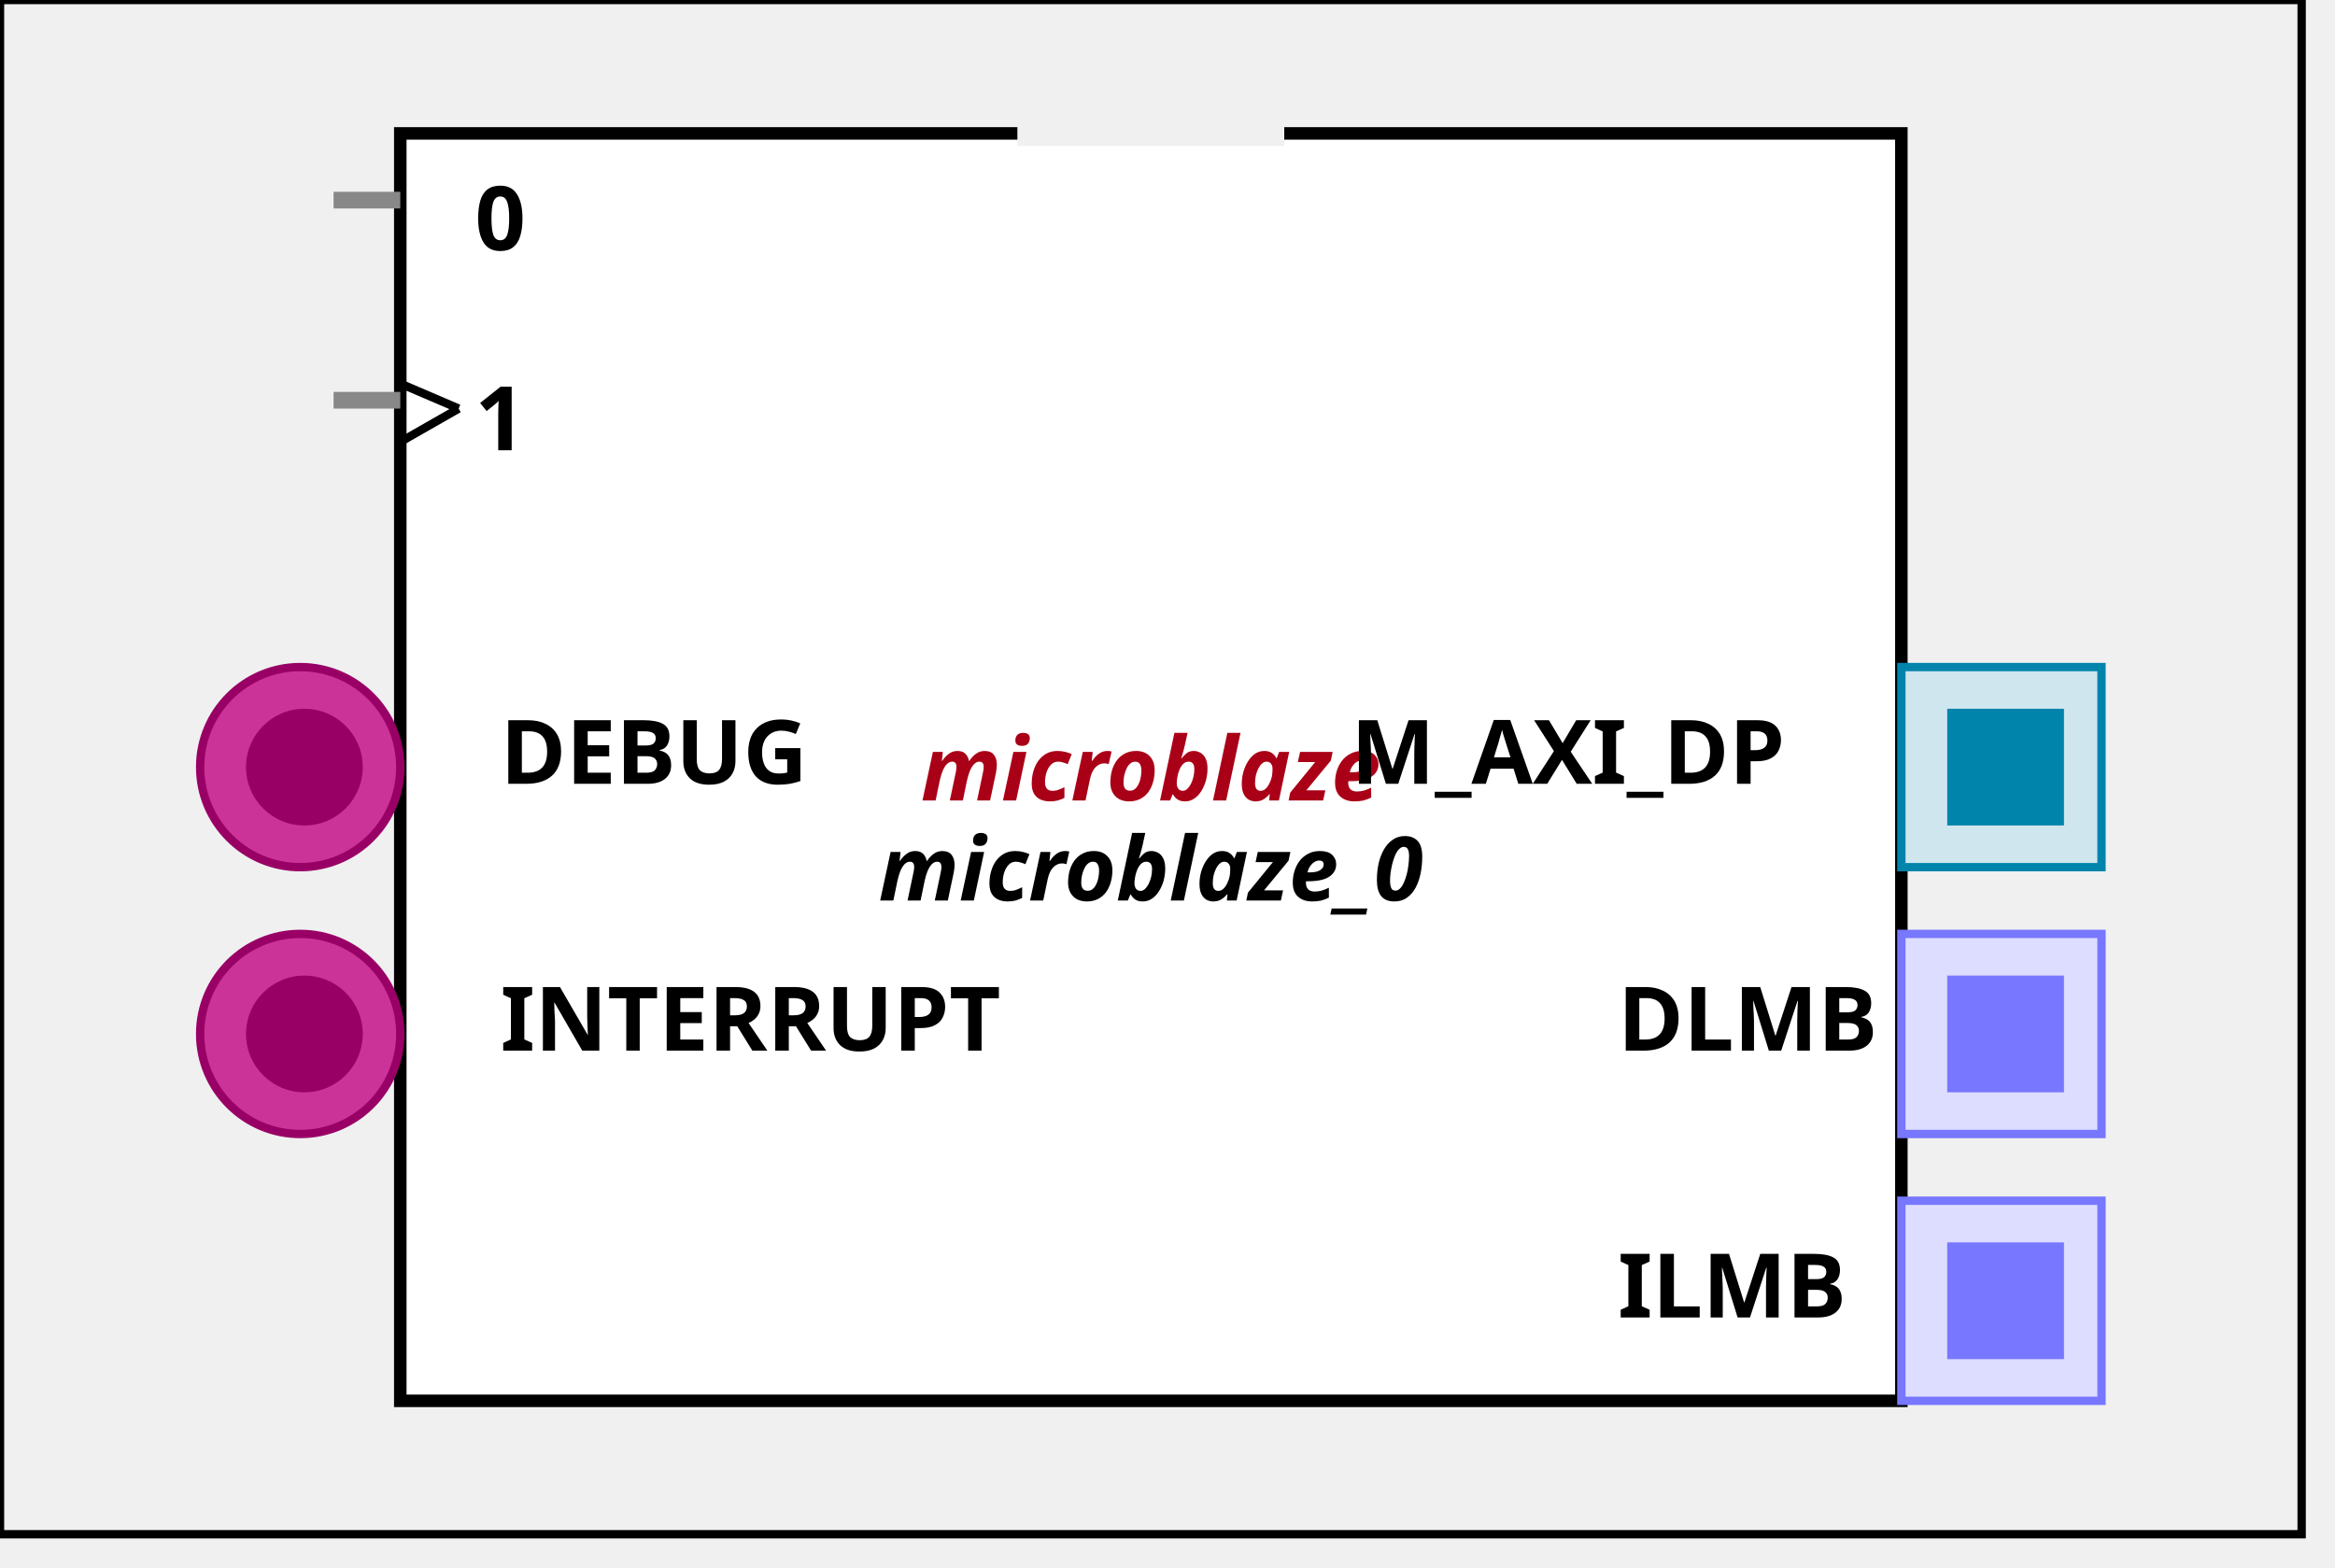
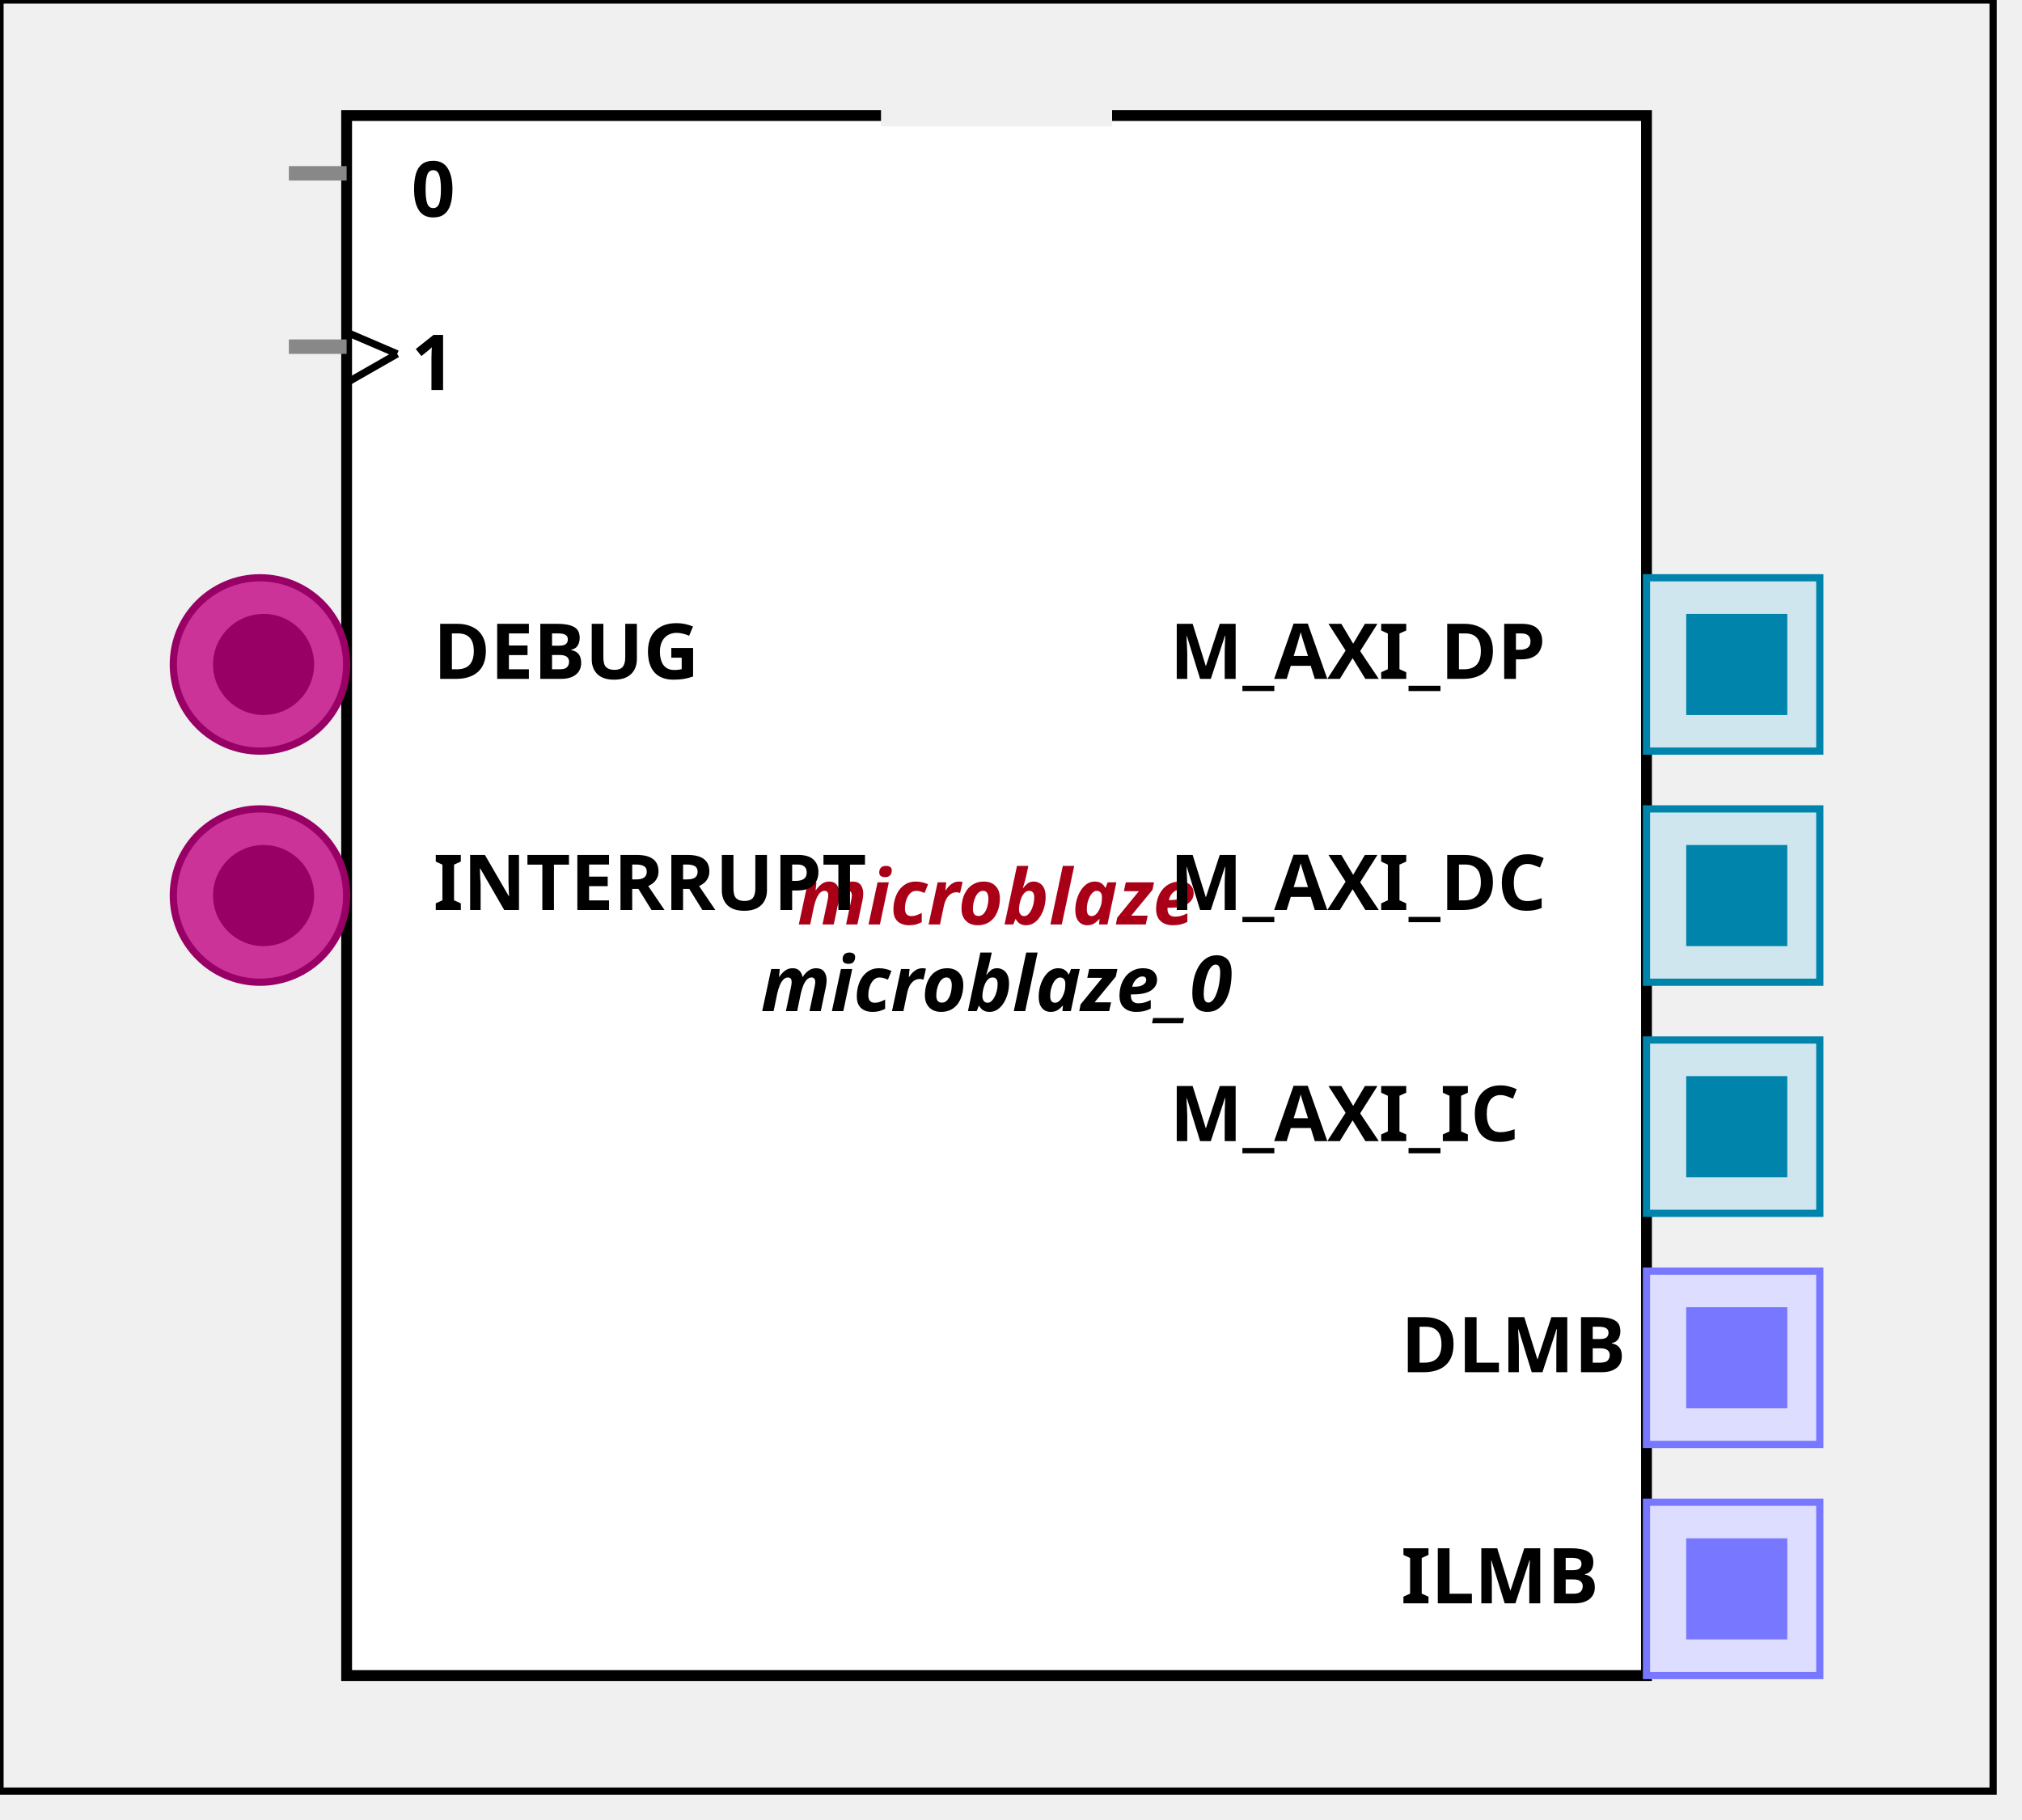
- <svg xmlns:xlink="http://www.w3.org/1999/xlink" width="280" height="188">
+ <svg xmlns:xlink="http://www.w3.org/1999/xlink" width="280" height="252">
  <defs>
    <g id="AXI_BifLabel">
      <rect x="0" y="0" rx="3" ry="3" width="32" height="16" style="fill:#0084AB; stroke:black; stroke-width:1" />
    </g>
    <g id="AXI_busconn_SLAVE">
      <circle cx="12" cy="12" r="12" style="fill:#D0E6EF; stroke:#0084AB; stroke-width:1" />
      <circle cx="12.5" cy="12" r="7" style="fill:#0084AB; stroke:none;" />
    </g>
    <g id="AXI_busconn_MASTER">
      <rect x="0" y="0" width="24" height="24" style="fill:#D0E6EF; stroke:#0084AB; stroke-width:1" />
      <rect x="5.5" y="5" width="14" height="14" style="fill:#0084AB; stroke:none;" />
    </g>
    <g id="XIL_BifLabel">
      <rect x="0" y="0" rx="3" ry="3" width="32" height="16" style="fill:#990066; stroke:black; stroke-width:1" />
    </g>
    <g id="XIL_busconn_TARGET">
      <circle cx="12" cy="12" r="12" style="fill:#CC3399; stroke:#990066; stroke-width:1" />
      <circle cx="12.5" cy="12" r="7" style="fill:#990066; stroke:none;" />
    </g>
    <g id="XIL_busconn_INITIATOR">
      <rect x="0" y="0" width="24" height="24" style="fill:#CC3399; stroke:#990066; stroke-width:1" />
      <rect x="5.5" y="5" width="14" height="14" style="fill:#990066; stroke:none;" />
    </g>
    <g id="LMB_BifLabel">
      <rect x="0" y="0" rx="3" ry="3" width="32" height="16" style="fill:#7777FF; stroke:black; stroke-width:1" />
    </g>
    <g id="LMB_busconn_SLAVE">
      <circle cx="12" cy="12" r="12" style="fill:#DDDDFF; stroke:#7777FF; stroke-width:1" />
      <circle cx="12.5" cy="12" r="7" style="fill:#7777FF; stroke:none;" />
    </g>
    <g id="LMB_busconn_MASTER">
      <rect x="0" y="0" width="24" height="24" style="fill:#DDDDFF; stroke:#7777FF; stroke-width:1" />
      <rect x="5.5" y="5" width="14" height="14" style="fill:#7777FF; stroke:none;" />
    </g>
    <g id="KEY_BifLabel">
      <rect x="0" y="0" rx="3" ry="3" width="32" height="16" style="fill:#444444; stroke:black; stroke-width:1" />
    </g>
    <g id="KEY_busconn_SLAVE">
      <circle cx="12" cy="12" r="12" style="fill:#888888; stroke:#444444; stroke-width:1" />
      <circle cx="12.5" cy="12" r="7" style="fill:#444444; stroke:none;" />
    </g>
    <g id="KEY_busconn_MASTER">
      <rect x="0" y="0" width="24" height="24" style="fill:#888888; stroke:#444444; stroke-width:1" />
      <rect x="5.5" y="5" width="14" height="14" style="fill:#444444; stroke:none;" />
    </g>
    <g id="KEY_busconn_MASTER_SLAVE">
      <circle cx="12" cy="12" r="12" style="fill:#888888; stroke:#444444; stroke-width:1" />
      <circle cx="12.5" cy="12" r="7" style="fill:#444444; stroke:none;" />
      <rect x="0" y="12" width="24" height="12" style="fill:#888888; stroke:#444444; stroke-width:1" />
      <rect x="5.5" y="12" width="14" height="7" style="fill:#444444; stroke:none;" />
    </g>
    <g id="KEY_busconn_TARGET">
      <circle cx="12" cy="12" r="12" style="fill:#888888; stroke:#444444; stroke-width:1" />
      <circle cx="12.5" cy="12" r="7" style="fill:#444444; stroke:none;" />
    </g>
    <g id="KEY_busconn_INITIATOR">
      <rect x="0" y="0" width="24" height="24" style="fill:#888888; stroke:#444444; stroke-width:1" />
      <rect x="5.5" y="5" width="14" height="14" style="fill:#444444; stroke:none;" />
    </g>
    <g id="KEY_busconn_MONITOR">
      <rect x="0" y="0.5" width="24" height="7" style="fill:#444444; stroke:none;" />
      <rect x="0" y="16" width="24" height="7" style="fill:#444444; stroke:none;" />
    </g>
    <g id="KEY_busconn_USER">
      <circle cx="12" cy="12" r="12" style="fill:#888888; stroke:#444444; stroke-width:1" />
      <circle cx="12.5" cy="12" r="7" style="fill:#444444; stroke:none;" />
    </g>
    <g id="KEY_busconn_TRANSPARENT">
      <circle cx="12" cy="12" r="12" style="fill:#FFFFFF; stroke:#444444; stroke-width:1" />
      <circle cx="12.5" cy="12" r="7" style="fill:#FFFFFF; stroke:none;" />
    </g>
    <g id="HCurve" overflow="visible">
      <path d="m 0  0,      a 16 16, 0,0,0, 32,0,     z" style="fill:#F0F0F0;fill-opacity:1;stroke:black;stroke-width:1.5" />
      <line x1="0" y1="0" x2="32" y2="0" style="stroke:#F0F0F0;stroke-width:3" />
    </g>
    <g id="IPD_StandardBody">
-       <rect x="0" y="0" width="276" height="184" style="fill:#F0F0F0;fill-opacity: 1.0; stroke:#000000; stroke-width:1" />
-       <rect x="48" y="16" width="180" height="152" style="fill:#FFFFFF; fill-opacity: 1.0; stroke:#000000; stroke-width:1.5" />
+       <rect x="0" y="0" width="276" height="248" style="fill:#F0F0F0;fill-opacity: 1.0; stroke:#000000; stroke-width:1" />
+       <rect x="48" y="16" width="180" height="216" style="fill:#FFFFFF; fill-opacity: 1.0; stroke:#000000; stroke-width:1.5" />
      <use x="122" y="16" xlink:href="#HCurve" />
    </g>
    <g id="IPD_PORT">
      <rect width="8" height="8" style="fill:#888888;stroke-width:1;stroke:black;" />
    </g>
    <g id="IPD_SPort">
      <line x1="0" y1="0" x2="8" y2="0" style="stroke:#888888;stroke-width:2;stroke-opacity:1" />
    </g>
    <g id="IPD_PortClk">
      <line x1="0" y1="0" x2="7" y2="3" style="stroke:#000000;stroke-width:1;stroke-opacity:1" />
      <line x1="7" y1="3" x2="0" y2="7" style="stroke:#000000;stroke-width:1;stroke-opacity:1" />
    </g>
  </defs>
  <use x="0" y="0" xlink:href="#IPD_StandardBody" />
-   <text x="138" y="96" fill="#AA0017" stroke="none" font-size="8pt" font-style="italic" font-weight="bold" text-anchor="middle" font-family="Verdana Arial Helvetica san-serif">microblaze</text>
-   <text x="138" y="108" fill="#000000" stroke="none" font-size="8pt" font-style="italic" font-weight="bold" text-anchor="middle" font-family="Courier Arial Helvetica san-serif">microblaze_0</text>
+   <text x="138" y="128" fill="#AA0017" stroke="none" font-size="8pt" font-style="italic" font-weight="bold" text-anchor="middle" font-family="Verdana Arial Helvetica san-serif">microblaze</text>
+   <text x="138" y="140" fill="#000000" stroke="none" font-size="8pt" font-style="italic" font-weight="bold" text-anchor="middle" font-family="Courier Arial Helvetica san-serif">microblaze_0</text>
  <use x="40" y="24" xlink:href="#IPD_SPort" />
  <text x="60" y="30" fill="#000000" stroke="none" font-size="8pt" font-style="normal" font-weight="bold" text-anchor="middle" font-family="Verdana Arial Helvetica san-serif">0</text>
  <use x="40" y="48" xlink:href="#IPD_SPort" />
  <use x="48" y="46" xlink:href="#IPD_PortClk" />
  <text x="60" y="54" fill="#000000" stroke="none" font-size="8pt" font-style="normal" font-weight="bold" text-anchor="middle" font-family="Verdana Arial Helvetica san-serif">1</text>
  <use x="24" y="80" xlink:href="#XIL_busconn_TARGET" />
  <text x="60" y="94" fill="#000000" stroke="none" font-size="8pt" font-style="normal" font-weight="bold" font-family="Verdana Arial Helvetica san-serif">DEBUG</text>
  <use x="24" y="112" xlink:href="#XIL_busconn_TARGET" />
  <text x="60" y="126" fill="#000000" stroke="none" font-size="8pt" font-style="normal" font-weight="bold" font-family="Verdana Arial Helvetica san-serif">INTERRUPT</text>
  <use x="228" y="80" xlink:href="#AXI_busconn_MASTER" />
  <text x="162" y="94" fill="#000000" stroke="none" font-size="8pt" font-style="normal" font-weight="bold" font-family="Verdana Arial Helvetica san-serif">M_AXI_DP</text>
-   <use x="228" y="112" xlink:href="#LMB_busconn_MASTER" />
-   <text x="194" y="126" fill="#000000" stroke="none" font-size="8pt" font-style="normal" font-weight="bold" font-family="Verdana Arial Helvetica san-serif">DLMB</text>
-   <use x="228" y="144" xlink:href="#LMB_busconn_MASTER" />
-   <text x="194" y="158" fill="#000000" stroke="none" font-size="8pt" font-style="normal" font-weight="bold" font-family="Verdana Arial Helvetica san-serif">ILMB</text>
+   <use x="228" y="112" xlink:href="#AXI_busconn_MASTER" />
+   <text x="162" y="126" fill="#000000" stroke="none" font-size="8pt" font-style="normal" font-weight="bold" font-family="Verdana Arial Helvetica san-serif">M_AXI_DC</text>
+   <use x="228" y="144" xlink:href="#AXI_busconn_MASTER" />
+   <text x="162" y="158" fill="#000000" stroke="none" font-size="8pt" font-style="normal" font-weight="bold" font-family="Verdana Arial Helvetica san-serif">M_AXI_IC</text>
+   <use x="228" y="176" xlink:href="#LMB_busconn_MASTER" />
+   <text x="194" y="190" fill="#000000" stroke="none" font-size="8pt" font-style="normal" font-weight="bold" font-family="Verdana Arial Helvetica san-serif">DLMB</text>
+   <use x="228" y="208" xlink:href="#LMB_busconn_MASTER" />
+   <text x="194" y="222" fill="#000000" stroke="none" font-size="8pt" font-style="normal" font-weight="bold" font-family="Verdana Arial Helvetica san-serif">ILMB</text>
</svg>
